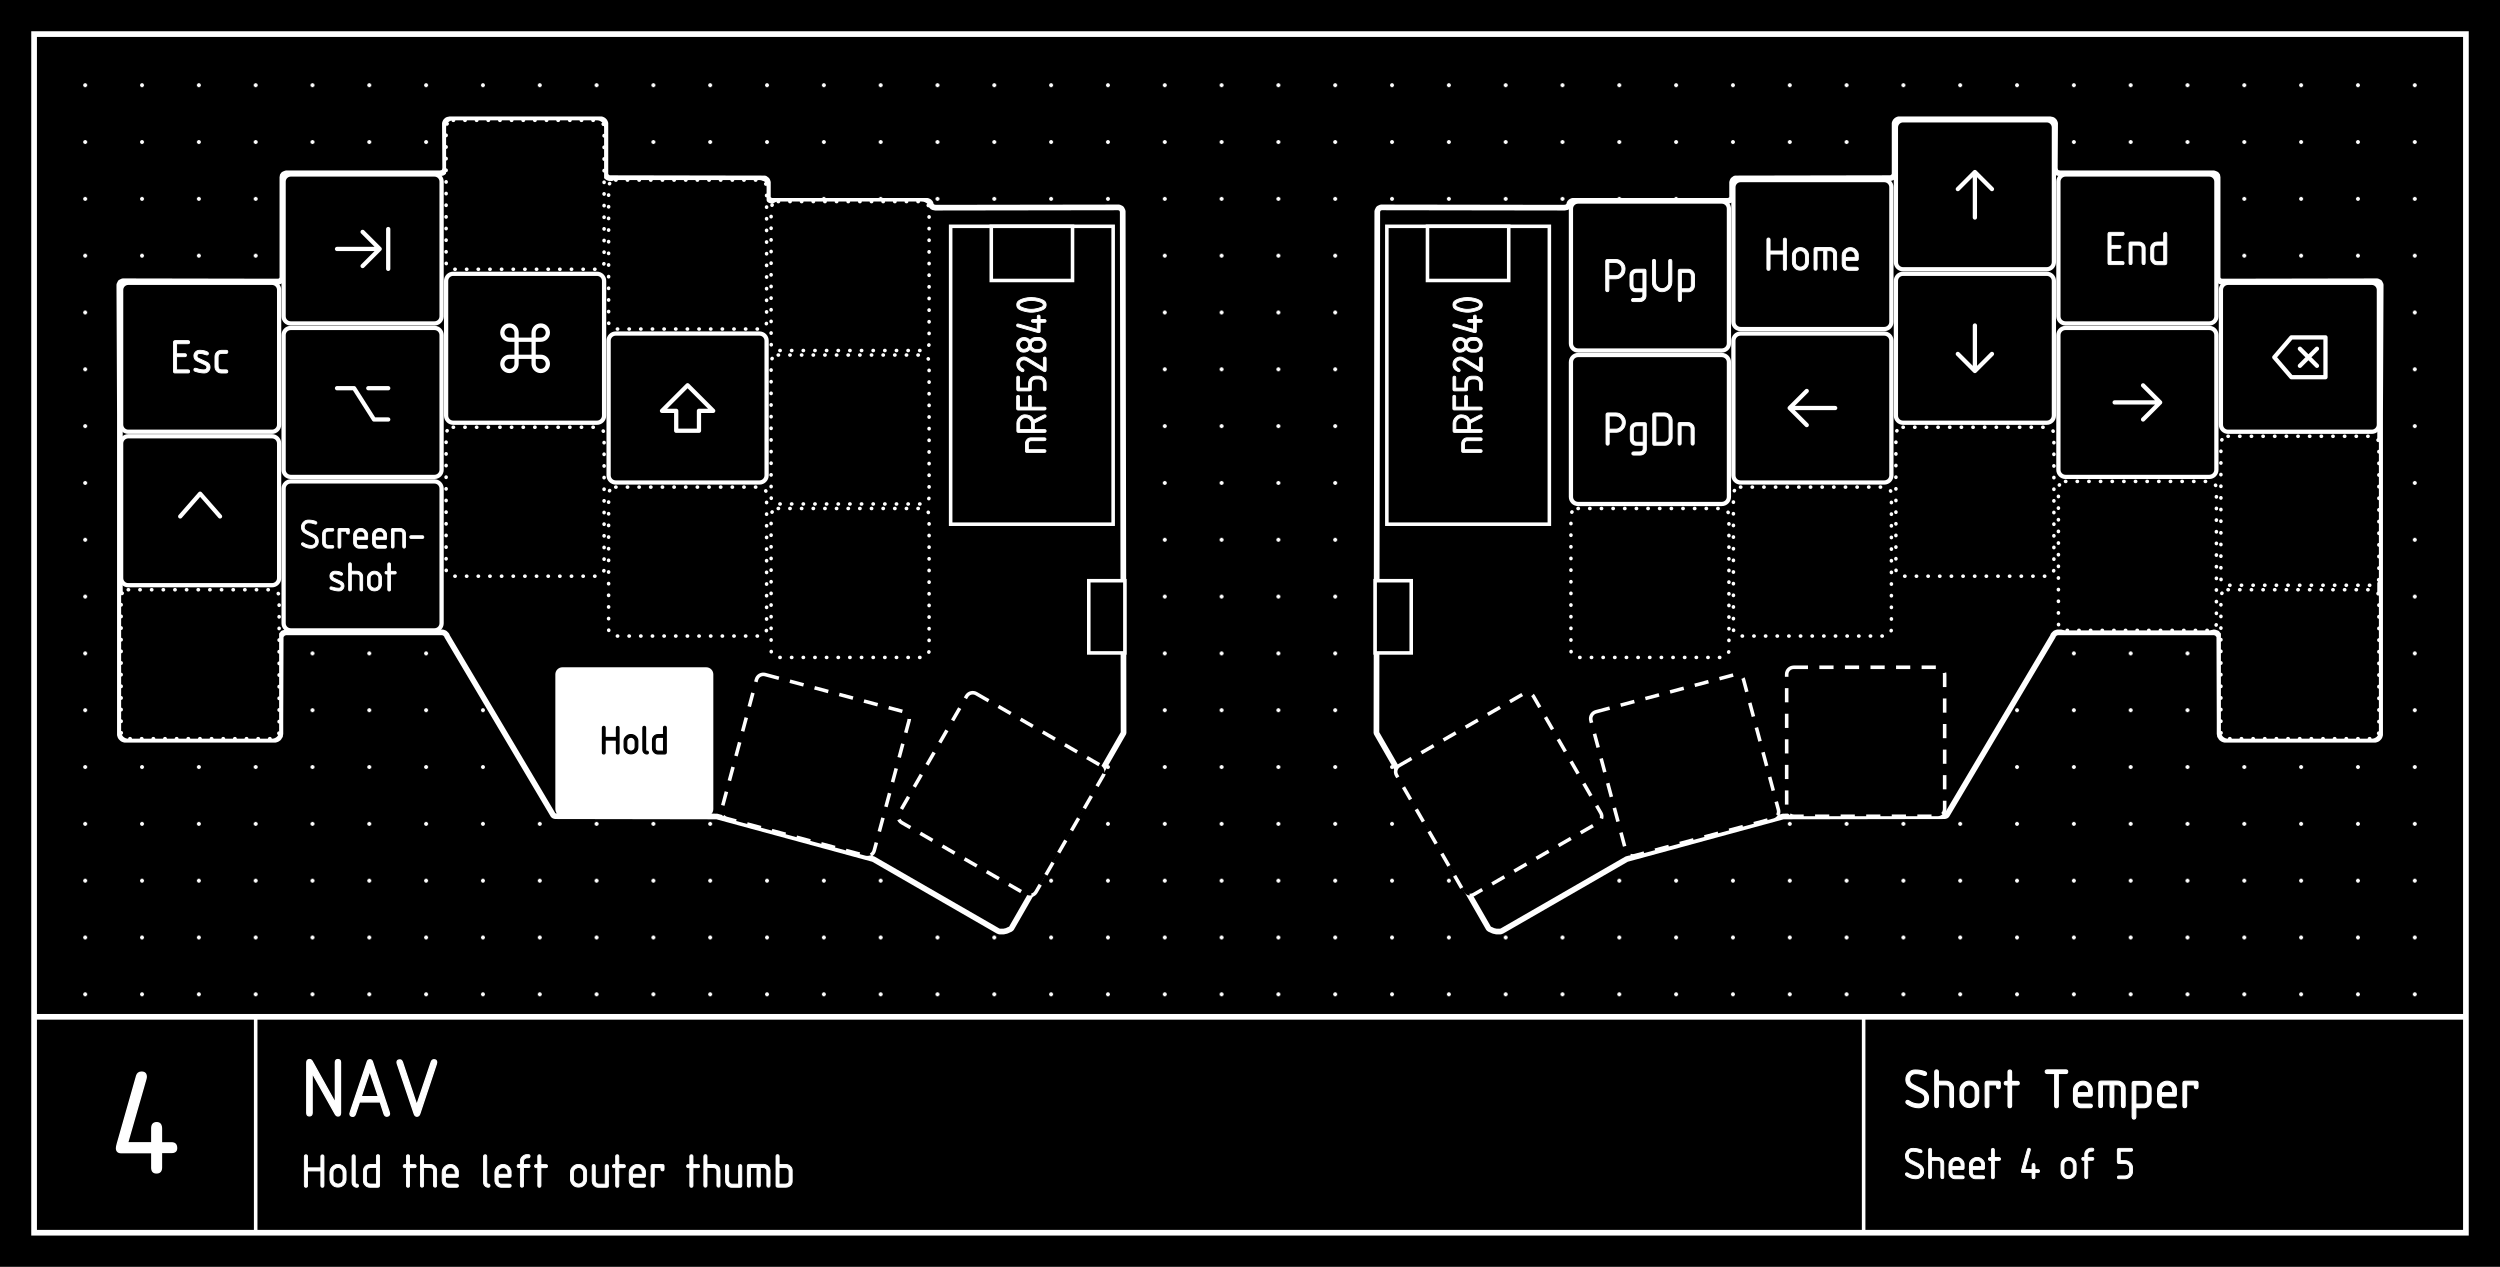
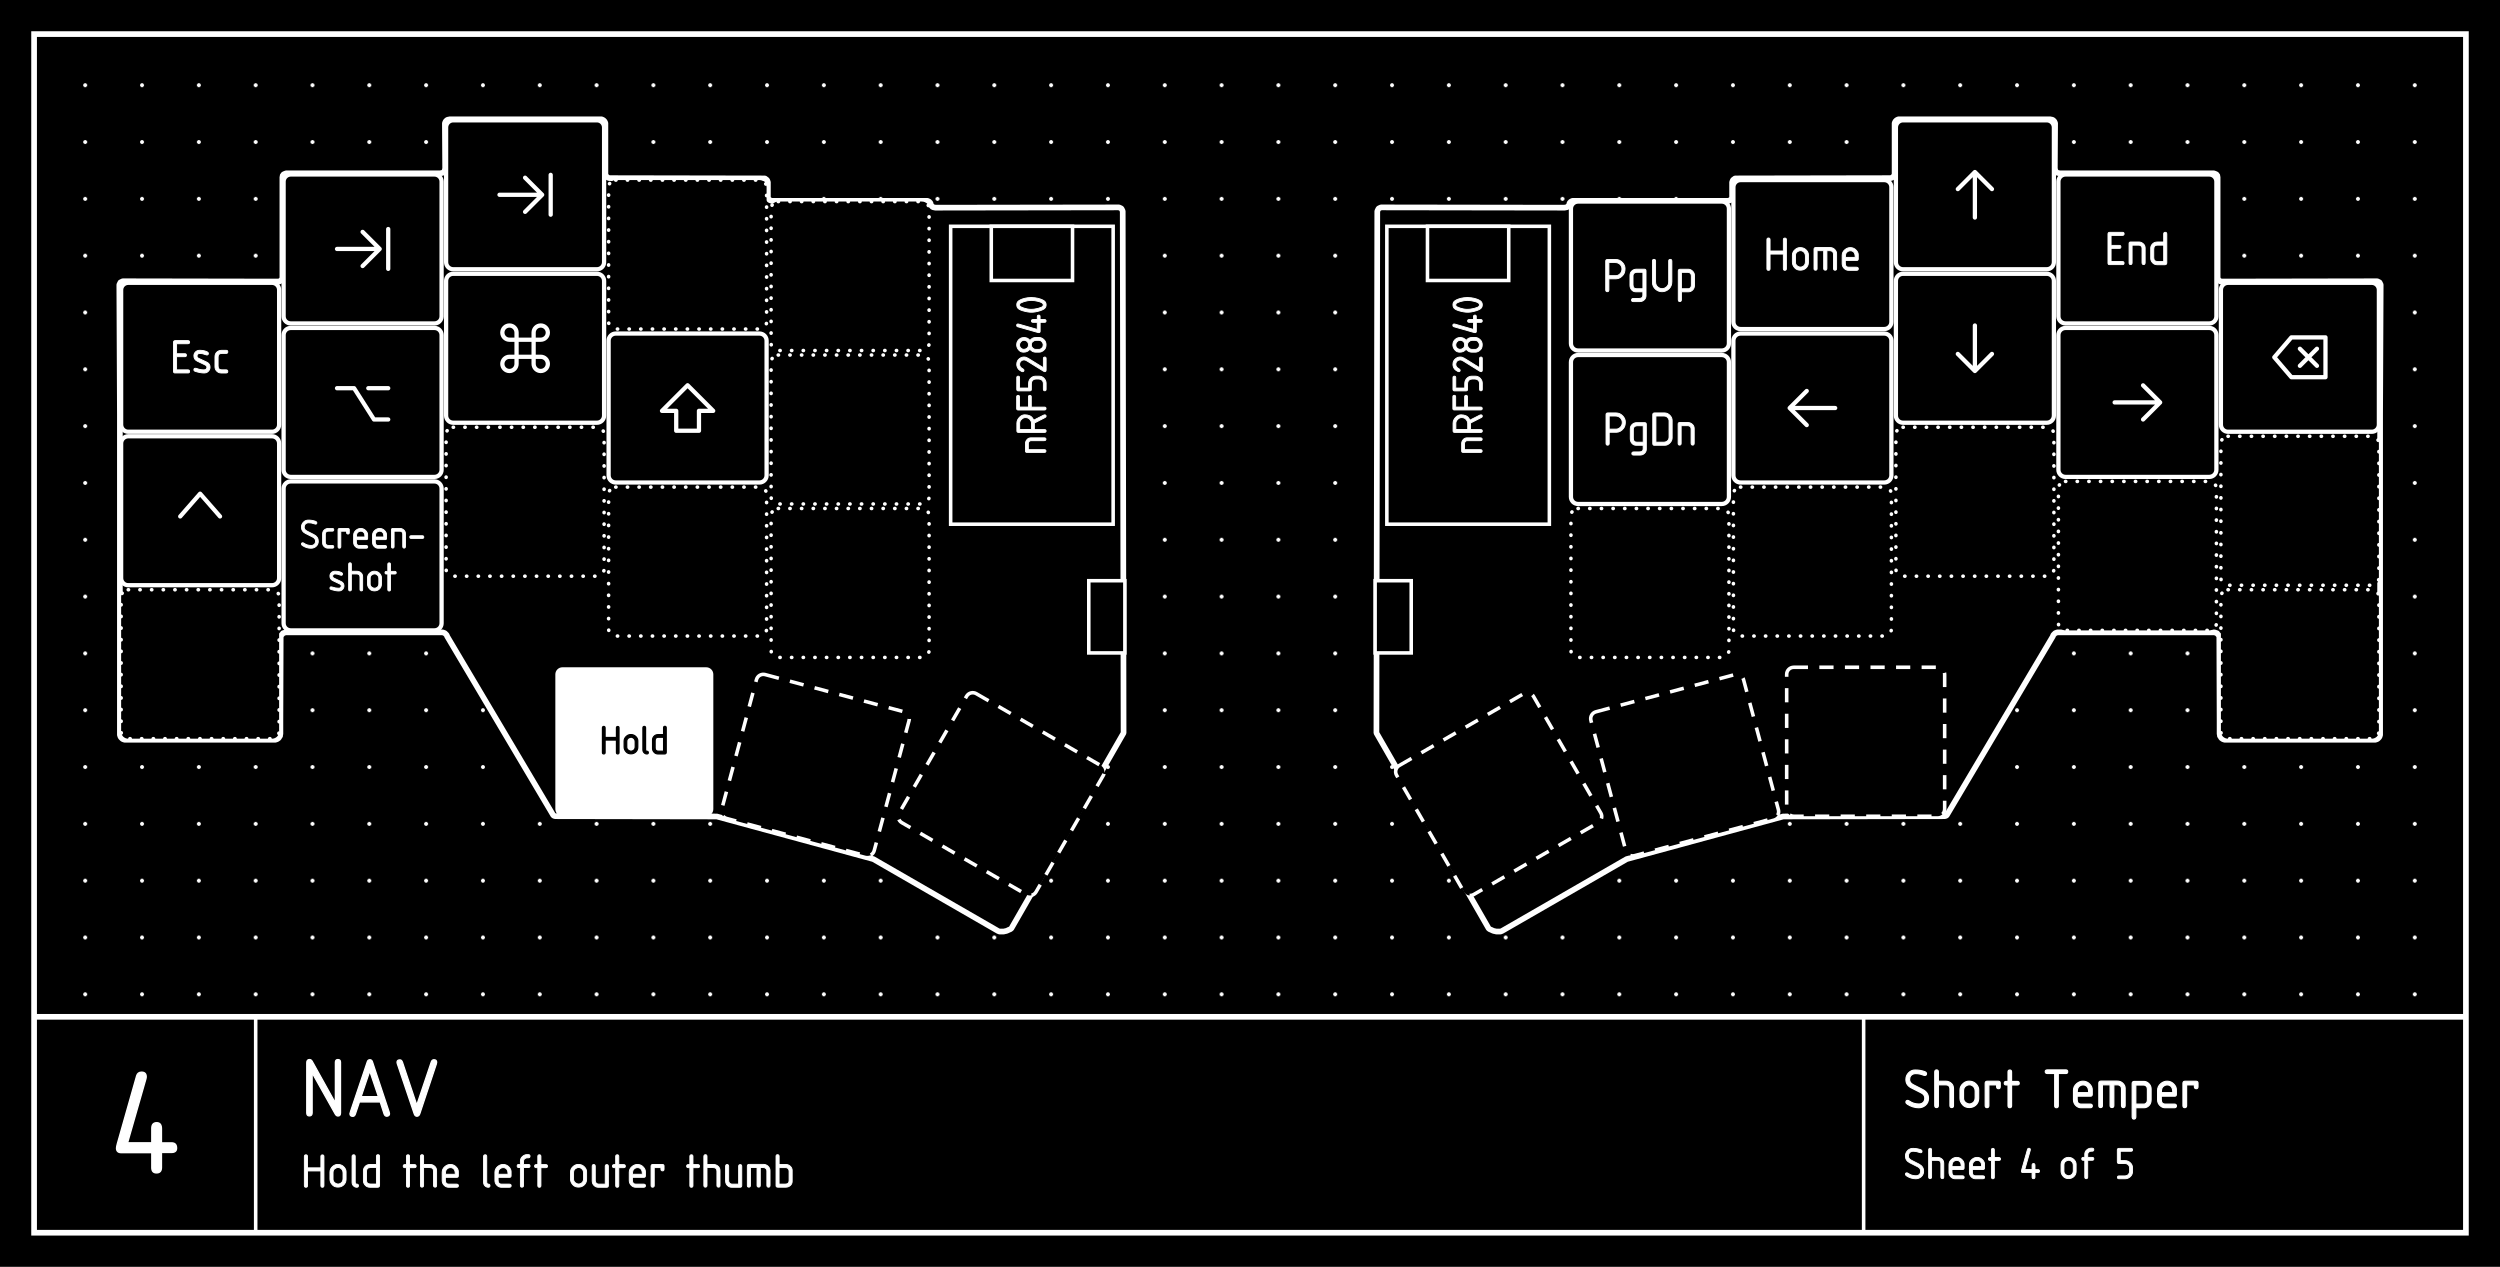
<svg xmlns="http://www.w3.org/2000/svg" viewBox="0 0 880 445.92" width="880" role="img">
  <defs>
    <pattern id="grid" width="20" height="20" patternUnits="userSpaceOnUse">
      <circle cx="10" cy="10" r="0.7" fill="#ffffff" />
    </pattern>
    <pattern id="hatch" width="7" height="7" patternUnits="userSpaceOnUse" patternTransform="rotate(45)">
      <rect width="2" height="7" fill="#ffffff" />
    </pattern>
    <path id="g0" d="M130 988Q130 1063 203 1063Q203 1063 588 1063Q709 1063 807 966Q881 893 881 774Q881 774 881 103Q881 7 811 7Q735 7 735 105Q735 105 735 762Q735 835 696 870Q649 914 593 914Q593 914 271 914V92Q271 8 201 8Q130 8 130 91Q130 91 130 988Z" />
    <path id="g1" d="M297 751Q297 751 624 751Q728 751 832 850Q913 927 913 1067Q913 1173 825 1264Q732 1361 623 1361H297ZM228 1504H623Q806 1504 956 1340Q1055 1232 1055 1093Q1055 959 1005 841Q950 712 778 640L1039 127Q1054 96 1054 76Q1054 0 980 0Q941 0 913 57L633 604H294V79Q294 0 221 0Q150 0 150 80V1427Q150 1504 228 1504Z" />
    <path id="g2" d="M298 763V86Q298 4 223 4Q150 4 150 87Q150 87 150 1445Q150 1515 228 1515Q228 1515 824 1515Q903 1515 903.0 1443.0Q903 1371 825 1371H299V909H825Q903 909 903.0 836.0Q903 763 824 763Z" />
    <path id="g3" d="M130 1434Q130 1510 217 1510Q217 1510 805 1510Q888 1510 888.0 1438.0Q888 1366 809 1366H277V903H499Q692 903 809 759Q887 663 887 529V368Q887 208 778 107Q663 0 524 0H212Q135 0 135 70Q135 141 219 141H497Q623 141 690 227Q740 291 740 378V529Q740 619 681 685Q615 759 479 759H203Q130 759 130 844Z" />
    <path id="g4" d="M178 1139Q100 1139 100 1209Q100 1231 118 1267Q181 1391 263 1444Q365 1510 478 1510Q668 1510 776 1365Q855 1259 855 1137Q855 1030 789 923L304 140H778Q853 140 853 65Q853 0 771 0H190Q101 0 101 64Q101 92 114 113L652 980Q707 1069 707 1137Q707 1223 652 1287Q585 1365 473 1365Q334 1365 248 1201Q215 1139 178 1139Z" />
    <path id="g5" d="M525 760Q436 760 368 696Q294 626 294 536V354Q294 280 381 198Q433 149 526 149Q607 149 687 214Q758 272 758 378V527Q758 612 686 694Q628 760 525 760ZM368 1307Q295 1231 295 1146Q295 1066 346 992Q404 908 523 908Q638 908 700 978Q761 1050 761 1139Q761 1231 682 1303Q612 1366 521 1366Q425 1366 368 1307ZM301 835Q150 952 150 1160Q150 1326 285 1428Q400 1515 530 1515Q638 1515 716 1467Q904 1351 904 1139Q904 941 753 832Q906 710 906 533V362Q906 217 777 96Q679 4 533 4Q367 4 281 89Q150 218 150 356V541Q150 704 301 835Z" />
    <path id="g6" d="M402 1459Q418 1515 476 1515Q545 1515 545 1446Q545 1429 538 1406L265 454H630V672Q630 756 703 756Q774 756 774 666V453Q774 453 928 453Q1001 453 1001 374Q1001 310 925 310H774V84Q774 3 700 3Q630 3 630 81V307H171Q100 307 100 374Q100 396 114 446Q114 446 402 1459Z" />
    <path id="g7" d="M477 1366Q409 1366 379 1306Q301 1152 265 953Q248 860 248 764Q248 694 257 625Q286 399 356 241Q398 146 476 146Q551 146 596 232Q662 359 695 581Q709 676 709.0 765.0Q709 854 695 937Q659 1148 577 1308Q547 1366 477 1366ZM482 1510Q619 1510 691 1404Q802 1241 845 945Q858 856 858 765Q858 669 844 574Q801 280 695 114Q622 0 479 0Q338 0 263 118Q171 262 116 569Q100 658 100 751Q100 848 117 946Q170 1251 255 1387Q331 1510 482 1510Z" />
    <path id="g8" d="M294 149H827Q901 149 901 77Q901 5 830 5H216Q150 5 150 80V1437Q150 1515 239 1515H822Q903 1515 903 1442Q903 1370 822 1370H294V904H680Q753 904 753 832Q753 764 682 764H294Z" />
    <path id="g9" d="M728 986Q776 960 776 921Q776 843 707 843Q689 843 650 858Q498 917 387 917Q246 917 246 794Q246 723 321 688L690 515Q854 440 854 273Q854 140 735 49Q676 4 585 4Q400 4 165 80Q100 101 100 150Q100 224 166 224Q205 224 246 208Q396 150 564 150Q623 150 654 170Q707 204 707 274Q707 342 614 386L260 555Q100 631 100 806Q100 907 171 982Q248 1063 367 1063Q584 1063 728 986Z" />
    <path id="g10" d="M653 1062Q729 1062 729 992Q729 917 653 917Q653 917 454 917Q276 917 276 749Q276 749 276 332Q276 151 444 151H648Q729 151 729 74Q729 4 652 4Q652 4 419 4Q299 4 212 92Q130 175 130 296Q130 296 130 753Q130 890 210 970Q302 1062 440 1062Q440 1062 653 1062Z" />
    <path id="g11" d="M298 1366Q298 1366 298 755H630Q731 755 820 844Q908 932 908.0 1062.0Q908 1192 819.5 1279.0Q731 1366 588 1366ZM298 88Q298 5 224.0 5.0Q150 5 150 90V1431Q150 1510 232 1510H619Q806 1510 940 1360Q1052 1235 1052 1086Q1052 904 974 800Q829 607 630 607H298Z" />
    <path id="g12" d="M445 911Q375 911 324 867Q272 822 272 743V326Q272 236 316 189Q357 145 438 145H734V911ZM433 1057Q433 1057 804 1057Q879 1057 879 975Q879 975 879 -181Q879 -295 794 -376Q710 -456 594 -456Q594 -456 281 -456Q203 -456 203 -385Q203 -311 285 -311Q285 -311 537 -311Q731 -311 731 -169V0Q731 0 407 0Q285 0 207 91Q130 181 130 306Q130 306 130 764Q130 887 214 969Q304 1057 433 1057Z" />
    <path id="g13" d="M150 1437Q150 1515 220 1515Q296 1515 296 1437V468Q296 307 404 222Q499 148 600 148Q725 148 826 248Q908 329 908 473V1437Q908 1515 983 1515Q1056 1515 1056 1427V479Q1056 266 925 141Q783 5 598 5Q433 5 304 113Q150 242 150 445Z" />
    <path id="g14" d="M618 144Q684 144 730 205Q760 245 760 306V744Q760 816 718 861Q674 908 607 908H297V144ZM150 969Q150 1054 235 1054Q235 1054 622 1054Q737 1054 829 955Q909 869 909 749Q909 749 909 327Q909 185 838 103Q749 0 625 0H297V-365Q297 -456 219 -456Q150 -456 150 -361Q150 -361 150 969Z" />
    <path id="g15" d="M918 760H297V77Q297 0 223.5 0.0Q150 0 150 76V1425Q150 1510 223.5 1510.0Q297 1510 297 1425V904H918V1431Q918 1506 989.0 1506.0Q1060 1506 1060 1432V80Q1060 0 989.0 0.0Q918 0 918 78Z" />
    <path id="g16" d="M353 862Q273 803 273 679V372Q273 259 383 190Q447 150 511.0 150.0Q575 150 640 194Q738 260 738 403V658Q738 785 663 853Q591 919 511.0 919.0Q431 919 353 862ZM493 1063Q661 1063 767 958Q879 847 879 722V374Q879 206 758 100Q653 8 504 8Q345 8 251 104Q130 227 130 379V706Q130 867 269 980Q371 1063 493 1063Z" />
    <path id="g17" d="M130 991Q130 1026 156 1050Q172 1065 213 1065Q213 1065 869 1065Q999 1065 1084 987Q1185 895 1185 776Q1185 776 1185 92Q1185 4 1115 4Q1038 4 1038 95Q1038 95 1038 761Q1038 830 996 870Q947 917 874 917H732V94Q732 7 661 7Q581 7 581 87V917H274V82Q274 6 202.0 6.0Q130 6 130 77Z" />
    <path id="g18" d="M280 604H739Q739 760 689 828Q626 914 515 914Q409 914 330 826Q280 770 280 604ZM130 698Q130 856 261 966Q375 1062 512 1062Q675 1062 789 937Q882 835 882 724V534Q882 462 815 462H278V330Q278 146 434 146H797Q885 146 885 72Q885 0 798 0H430Q309 0 217 97Q130 189 130 316Q130 316 130 698Z" />
    <path id="g19" d="M445 916Q272 916 272 724Q272 724 272 330Q272 151 456 151Q456 151 735 151Q735 151 735 916Q735 916 445 916ZM735 1438Q735 1515 808.0 1515.0Q881 1515 881 1433V94Q881 0 786 0H439Q309 0 228 81Q130 179 130 297V774Q130 871 199 955Q286 1061 444 1061H735Z" />
    <path id="g20" d="M297 144Q297 144 644 144Q778 144 844.5 213.5Q911 283 911 384V1135Q911 1224 846.0 1295.0Q781 1366 674 1366H297Q297 1366 297 144ZM150 1428Q150 1510 233 1510H702Q840 1510 947.5 1402.0Q1055 1294 1055 1157V350Q1055 213 947.0 106.5Q839 0 716 0H217Q150 0 150 89Z" />
    <path id="g21" d="M100 1131Q100 1287 208.0 1398.5Q316 1510 469 1510Q681 1510 854 1445Q926 1418 926 1362Q926 1293 857 1293Q828 1293 766 1317Q637 1367 491 1367Q359 1367 290 1273Q248 1216 248 1123Q248 996 403 917L768 732Q1005 610 1005 378Q1005 204 881 97Q769 0 612 0Q374 0 156 143Q100 180 100 225Q100 294 174 294Q201 294 246 262Q404 149 625 149Q690 149 742 176Q857 236 857 383Q857 522 706 598L313 797Q100 905 100 1131Z" />
    <path id="g22" d="M130 979Q130 1061 215 1061Q215 1061 650 1061Q734 1061 734 992Q734 992 734 845Q734 762 668 762Q588 762 588 840Q588 840 588 914H278V82Q278 3 201 3Q130 3 130 85Q130 85 130 979Z" />
    <path id="g23" d="M177 671Q177 671 780 671Q852 671 852 594Q852 527 775 527H174Q100 527 100 602Q100 671 177 671Z" />
    <path id="g24" d="M150 1426Q150 1515 225 1515Q296 1515 296 1430V1060H606Q725 1060 823 967Q901 893 901 761V84Q901 6 835 6Q758 6 758 86V744Q758 916 582 916H296V87Q296 6 220 6Q150 6 150 92Z" />
    <path id="g25" d="M210 1435Q210 1511 285 1511Q354 1511 354 1431Q354 1431 354 1054Q354 1054 583 1054Q661 1054 661 976Q661 912 581 912H354V77Q354 0 282.0 0.0Q210 0 210 84V912H134Q60 912 60 982Q60 1054 133 1054H210Z" />
    <path id="g26" d="M150 1432Q150 1511 230 1511Q297 1511 297 1429Q297 1429 297 259Q297 148 365 148Q448 148 448 73Q448 0 370 0Q279 0 211 71Q150 135 150 235Q150 235 150 1432Z" />
    <path id="g27" d="M914 357V1439Q914 1515 983.0 1515.0Q1052 1515 1052 1442V89Q1052 6 986 6Q940 6 910 60L294 1159V89Q294 9 218 9Q150 9 150 91V1426Q150 1515 222 1515Q269 1515 295 1469Z" />
    <path id="g28" d="M564 1455Q582 1510 634 1510Q684 1510 702 1455L1149 111Q1158 84 1158 67Q1158 8 1086 0Q1033 0 1011 66Q1011 66 909 382H355L246 58Q225 -3 178 -3Q100 -3 100 70Q100 80 122 145ZM630 1206 400 523H861Z" />
    <path id="g29" d="M628 300 1013 1444Q1035 1510 1085 1510Q1159 1510 1159 1440Q1159 1421 1150 1394L709 68Q687 0 630 0Q582 0 559 66L106 1408Q100 1426 100 1441Q100 1506 179 1506Q225 1506 248 1436Z" />
    <path id="g30" d="M672 1518Q748 1518 748 1445Q748 1370 666 1370H622Q554 1370 503 1329Q446 1283 446 1207V1062H665Q749 1062 749 988Q749 918 664 918H445V80Q445 4 368 4Q300 4 300 87V918H219Q150 918 150 991Q150 1062 223 1062H300V1214Q300 1339 383 1419Q486 1518 599 1518Z" />
    <path id="g31" d="M130 971Q130 1058 202 1058Q273 1058 273 969Q273 969 273 305Q273 236 317 193Q364 147 424 147H737V975Q737 1054 812 1054Q882 1054 882 973V82Q882 0 807 0H414Q294 0 206 94Q130 175 130 302Q130 302 130 971Z" />
    <path id="g32" d="M585 148Q757 148 757 318Q757 318 757 747Q757 824 711.5 869.5Q666 915 593 915H291V148ZM240 4Q150 4 150 72V1441Q150 1515 219 1515Q293 1515 293 1441V1058H623Q750 1058 843 944Q900 874 900 780V278Q900 161 813.5 82.5Q727 4 599 4Z" />
    <path id="g33" d="M100 1446Q100 1515 188 1515H929Q1001 1515 1001 1443Q1001 1370 931 1370H624V79Q624 0 551 0Q478 0 478 77V1370H186Q100 1370 100 1446Z" />
  </defs>
  <rect width="880" height="445.92" fill="#000000" />
  <rect x="12" y="12" width="856" height="345.92" fill="url(#grid)" />
  <path d="M393.6 73.0L329.2 73.1L328.9 73.0L328.8 73.0L328.6 73.0L328.4 72.9L328.2 72.8L328.1 72.6L327.9 72.5L327.8 72.3L327.7 72.1L327.6 71.9L327.6 71.7L327.5 71.5L327.4 71.3L327.2 71.2L327.1 71.0L326.9 70.9L326.7 70.8L326.5 70.7L326.3 70.7L326.1 70.7L271.8 70.7L271.6 70.7L271.4 70.6L271.1 70.5L270.9 70.4L270.7 70.2L270.6 70.1L270.4 69.8L270.3 69.6L270.3 69.4L270.3 69.1L270.3 64.3L270.3 64.1L270.2 63.9L270.1 63.6L270.0 63.4L269.8 63.2L269.6 63.1L269.4 62.9L269.2 62.8L268.9 62.8L268.7 62.8L214.7 62.7L214.5 62.7L214.2 62.6L214.0 62.5L213.8 62.4L213.6 62.2L213.4 62.1L213.3 61.8L213.2 61.6L213.1 61.4L213.1 61.1L213.1 43.6L213.1 43.3L213.0 43.1L212.9 42.9L212.8 42.7L212.6 42.5L212.4 42.3L212.2 42.2L212.0 42.1L211.8 42.0L211.5 42.0L158.2 42.0L158.0 42.1L157.7 42.1L157.5 42.2L157.3 42.3L157.1 42.5L156.9 42.7L156.8 42.9L156.7 43.1L156.6 43.4L156.6 43.6L156.7 59.4L156.6 59.6L156.6 59.9L156.5 60.1L156.4 60.3L156.2 60.5L156.0 60.7L155.8 60.8L155.6 60.9L155.3 60.9L155.1 61.0L101.0 61.0L100.7 61.0L100.5 61.1L100.2 61.2L100.0 61.3L99.8 61.4L99.7 61.6L99.5 61.8L99.5 62.1L99.4 62.3L99.4 62.6L99.4 97.5L99.4 97.8L99.3 98.1L99.2 98.3L99.1 98.5L98.9 98.7L98.7 98.8L98.5 99.0L98.3 99.1L98.0 99.1L97.8 99.1L43.5 99.0L43.2 99.0L43.0 99.1L42.8 99.2L42.6 99.3L42.4 99.4L42.3 99.6L42.2 99.8L42.1 100.0L42.0 100.2L42.0 100.5L42.2 145.8L42.2 200.1L42.2 254.0L42.2 258.3L42.2 258.7L42.3 259.0L42.4 259.3L42.6 259.6L42.8 259.8L43.0 260.0L43.3 260.2L43.6 260.3L43.9 260.4L44.3 260.4L96.6 260.4L96.9 260.4L97.2 260.3L97.5 260.2L97.8 260.0L98.1 259.8L98.2 259.6L98.4 259.3L98.6 259.0L98.6 258.7L98.7 258.3L98.7 254.0L98.8 224.5L98.8 224.2L98.9 223.9L99.0 223.6L99.2 223.4L99.4 223.2L99.6 222.9L99.9 222.8L100.2 222.7L100.5 222.6L100.8 222.6L155.3 222.6L155.6 222.6L155.9 222.6L156.1 222.7L156.4 222.8L156.6 222.9L156.8 223.1L157.0 223.3L157.2 223.5L157.3 223.7L157.4 224.0L194.7 286.9L194.8 287.0L194.9 287.1L195.0 287.1L195.1 287.2L195.2 287.2L195.4 287.3L195.5 287.3L195.6 287.3L195.7 287.3L195.8 287.3L252.3 287.4L307.4 302.4L351.3 327.7L351.8 327.9L352.3 327.9L352.7 327.9L353.3 327.9L353.7 327.8L354.2 327.7L354.7 327.5L355.1 327.3L355.6 327.1L356.0 326.8L395.5 258.0L395.2 74.6L395.2 74.4L395.1 74.1L395.0 73.9L394.9 73.7L394.8 73.5L394.6 73.3L394.3 73.2L394.1 73.1L393.9 73.0L393.6 73.0ZM486.4 73.0L550.8 73.1L551.1 73.0L551.2 73.0L551.4 73.0L551.6 72.9L551.8 72.8L551.9 72.6L552.1 72.5L552.2 72.3L552.3 72.1L552.4 71.9L552.4 71.7L552.5 71.5L552.6 71.3L552.8 71.2L552.9 71.0L553.1 70.9L553.3 70.8L553.5 70.7L553.7 70.7L553.9 70.7L608.2 70.7L608.4 70.7L608.6 70.6L608.9 70.5L609.1 70.4L609.3 70.2L609.4 70.1L609.6 69.8L609.7 69.6L609.7 69.4L609.7 69.1L609.7 64.3L609.7 64.1L609.8 63.9L609.9 63.6L610.0 63.4L610.2 63.2L610.4 63.1L610.6 62.9L610.8 62.8L611.1 62.8L611.3 62.8L665.3 62.7L665.5 62.7L665.8 62.6L666.0 62.5L666.2 62.4L666.4 62.2L666.6 62.1L666.7 61.8L666.8 61.6L666.9 61.4L666.9 61.1L666.9 43.6L666.9 43.3L667.0 43.1L667.1 42.9L667.2 42.7L667.4 42.5L667.6 42.3L667.8 42.2L668.0 42.1L668.2 42.0L668.5 42.0L721.8 42.0L722.0 42.1L722.3 42.1L722.5 42.2L722.7 42.3L722.9 42.5L723.1 42.7L723.2 42.9L723.3 43.1L723.4 43.4L723.4 43.6L723.3 59.4L723.4 59.6L723.4 59.9L723.5 60.1L723.6 60.3L723.8 60.5L724.0 60.7L724.2 60.8L724.4 60.9L724.7 60.9L724.9 61.0L779.0 61.0L779.3 61.0L779.5 61.1L779.8 61.2L780.0 61.3L780.2 61.4L780.3 61.6L780.5 61.8L780.5 62.1L780.6 62.3L780.6 62.6L780.6 97.5L780.6 97.8L780.7 98.1L780.8 98.3L780.9 98.5L781.1 98.7L781.3 98.8L781.5 99.0L781.7 99.1L782.0 99.1L782.2 99.1L836.5 99.0L836.8 99.0L837.0 99.1L837.2 99.2L837.4 99.3L837.6 99.4L837.7 99.6L837.8 99.8L837.9 100.0L838.0 100.2L838.0 100.5L837.8 145.8L837.8 200.1L837.8 254.0L837.8 258.3L837.8 258.7L837.7 259.0L837.6 259.3L837.4 259.6L837.2 259.8L837.0 260.0L836.7 260.2L836.4 260.3L836.1 260.4L835.7 260.4L783.4 260.4L783.1 260.4L782.8 260.3L782.5 260.2L782.2 260.0L781.9 259.8L781.8 259.6L781.6 259.3L781.4 259.0L781.4 258.7L781.3 258.3L781.3 254.0L781.2 224.5L781.2 224.2L781.1 223.9L781.0 223.6L780.8 223.4L780.6 223.2L780.4 222.9L780.1 222.8L779.8 222.7L779.5 222.6L779.2 222.6L724.7 222.6L724.4 222.6L724.1 222.6L723.9 222.7L723.6 222.8L723.4 222.9L723.2 223.1L723.0 223.3L722.8 223.5L722.7 223.7L722.6 224.0L685.3 286.9L685.2 287.0L685.1 287.1L685.0 287.1L684.9 287.2L684.8 287.2L684.6 287.3L684.5 287.3L684.4 287.3L684.3 287.3L684.2 287.3L627.7 287.4L572.6 302.4L528.7 327.7L528.2 327.9L527.7 327.9L527.3 327.9L526.7 327.9L526.3 327.8L525.8 327.7L525.3 327.5L524.9 327.3L524.4 327.1L524.0 326.8L484.5 258.0L484.8 74.6L484.8 74.4L484.9 74.1L485.0 73.9L485.1 73.7L485.2 73.5L485.4 73.3L485.7 73.2L485.9 73.1L486.1 73.0L486.4 73.0Z" fill="#000000" stroke="#ffffff" stroke-width="2" stroke-linejoin="round" />
  <rect x="383.25" y="204.41" width="12.71" height="25.42" fill="#000000" stroke="#ffffff" stroke-width="1.25" />
  <rect x="484.04" y="204.41" width="12.71" height="25.42" fill="#000000" stroke="#ffffff" stroke-width="1.25" />
  <rect x="334.63" y="79.66" width="57.20" height="104.86" fill="#000000" stroke="#ffffff" stroke-width="1.25" />
  <g transform="rotate(-90 363.23 132.09)">
    <g fill="#ffffff" stroke="#ffffff" stroke-width="46.8" stroke-linejoin="round">
      <use href="#g0" transform="translate(335.18 137.09) scale(0.00684 -0.00684)" />
      <use href="#g1" transform="translate(342.09 137.09) scale(0.00684 -0.00684)" />
      <use href="#g2" transform="translate(349.98 137.09) scale(0.00684 -0.00684)" />
      <use href="#g3" transform="translate(356.84 137.09) scale(0.00684 -0.00684)" />
      <use href="#g4" transform="translate(363.80 137.09) scale(0.00684 -0.00684)" />
      <use href="#g5" transform="translate(370.33 137.09) scale(0.00684 -0.00684)" />
      <use href="#g6" transform="translate(377.55 137.09) scale(0.00684 -0.00684)" />
      <use href="#g7" transform="translate(384.73 137.09) scale(0.00684 -0.00684)" />
    </g>
  </g>
  <rect x="348.93" y="79.66" width="28.60" height="19.07" fill="#000000" stroke="#ffffff" stroke-width="1.25" />
  <rect x="488.17" y="79.66" width="57.20" height="104.86" fill="#000000" stroke="#ffffff" stroke-width="1.25" />
  <g transform="rotate(-90 516.77 132.09)">
    <g fill="#ffffff" stroke="#ffffff" stroke-width="46.8" stroke-linejoin="round">
      <use href="#g0" transform="translate(488.72 137.09) scale(0.00684 -0.00684)" />
      <use href="#g1" transform="translate(495.63 137.09) scale(0.00684 -0.00684)" />
      <use href="#g2" transform="translate(503.53 137.09) scale(0.00684 -0.00684)" />
      <use href="#g3" transform="translate(510.38 137.09) scale(0.00684 -0.00684)" />
      <use href="#g4" transform="translate(517.34 137.09) scale(0.00684 -0.00684)" />
      <use href="#g5" transform="translate(523.87 137.09) scale(0.00684 -0.00684)" />
      <use href="#g6" transform="translate(531.09 137.09) scale(0.00684 -0.00684)" />
      <use href="#g7" transform="translate(538.27 137.09) scale(0.00684 -0.00684)" />
    </g>
  </g>
  <rect x="502.47" y="79.66" width="28.60" height="19.07" fill="#000000" stroke="#ffffff" stroke-width="1.25" />
  <rect x="42.64" y="99.55" width="55.61" height="52.43" rx="2.5" fill="#000000" stroke="#ffffff" stroke-width="1.5" />
  <g fill="#ffffff" stroke="#ffffff" stroke-width="42.4" stroke-linejoin="round">
    <use href="#g8" transform="translate(59.94 131.32) scale(0.00754 -0.00754)" />
    <use href="#g9" transform="translate(67.50 131.32) scale(0.00754 -0.00754)" />
    <use href="#g10" transform="translate(74.69 131.32) scale(0.00754 -0.00754)" />
  </g>
  <rect x="99.83" y="61.42" width="55.61" height="52.43" rx="2.5" fill="#000000" stroke="#ffffff" stroke-width="1.5" />
  <path d="M3 12h15M12 6l6 6-6 6M21 5v14" transform="translate(115.63 75.62) scale(1.001)" fill="none" stroke="#ffffff" stroke-width="1.50" stroke-linecap="round" stroke-linejoin="round" />
-   <rect x="157.03" y="42.35" width="55.61" height="52.43" rx="2.5" fill="#000000" stroke="#ffffff" stroke-width="1.25" stroke-dasharray="0.1 4" stroke-linecap="round" />
+   <rect x="157.03" y="42.35" width="55.61" height="52.43" rx="2.5" fill="#000000" stroke="#ffffff" stroke-width="1.5" />
+   <path d="M3 12h15M12 6l6 6-6 6M21 5v14" transform="translate(172.82 56.55) scale(1.001)" fill="none" stroke="#ffffff" stroke-width="1.50" stroke-linecap="round" stroke-linejoin="round" />
  <rect x="214.23" y="63.39" width="55.61" height="52.43" rx="2.5" fill="#000000" stroke="#ffffff" stroke-width="1.25" stroke-dasharray="0.1 4" stroke-linecap="round" />
  <rect x="271.43" y="70.95" width="55.61" height="52.43" rx="2.5" fill="#000000" stroke="#ffffff" stroke-width="1.25" stroke-dasharray="0.1 4" stroke-linecap="round" />
  <rect x="552.97" y="70.95" width="55.61" height="52.43" rx="2.5" fill="#000000" stroke="#ffffff" stroke-width="1.5" />
  <g fill="#ffffff" stroke="#ffffff" stroke-width="42.4" stroke-linejoin="round">
    <use href="#g11" transform="translate(564.08 102.72) scale(0.00754 -0.00754)" />
    <use href="#g12" transform="translate(572.77 102.72) scale(0.00754 -0.00754)" />
    <use href="#g13" transform="translate(580.53 102.72) scale(0.00754 -0.00754)" />
    <use href="#g14" transform="translate(589.62 102.72) scale(0.00754 -0.00754)" />
  </g>
  <rect x="610.16" y="63.39" width="55.61" height="52.43" rx="2.5" fill="#000000" stroke="#ffffff" stroke-width="1.5" />
  <g fill="#ffffff" stroke="#ffffff" stroke-width="42.4" stroke-linejoin="round">
    <use href="#g15" transform="translate(620.82 95.16) scale(0.00754 -0.00754)" />
    <use href="#g16" transform="translate(629.94 95.16) scale(0.00754 -0.00754)" />
    <use href="#g17" transform="translate(637.55 95.16) scale(0.00754 -0.00754)" />
    <use href="#g18" transform="translate(647.46 95.16) scale(0.00754 -0.00754)" />
  </g>
  <rect x="667.36" y="42.35" width="55.61" height="52.43" rx="2.5" fill="#000000" stroke="#ffffff" stroke-width="1.5" />
  <path d="M12 20V4M6 10l6-6 6 6" transform="translate(683.15 56.55) scale(1.001)" fill="none" stroke="#ffffff" stroke-width="1.50" stroke-linecap="round" stroke-linejoin="round" />
  <rect x="724.56" y="61.42" width="55.61" height="52.43" rx="2.5" fill="#000000" stroke="#ffffff" stroke-width="1.5" />
  <g fill="#ffffff" stroke="#ffffff" stroke-width="42.4" stroke-linejoin="round">
    <use href="#g8" transform="translate(740.88 93.19) scale(0.00754 -0.00754)" />
    <use href="#g0" transform="translate(748.45 93.19) scale(0.00754 -0.00754)" />
    <use href="#g19" transform="translate(756.07 93.19) scale(0.00754 -0.00754)" />
  </g>
  <rect x="781.76" y="99.55" width="55.61" height="52.43" rx="2.5" fill="#000000" stroke="#ffffff" stroke-width="1.5" />
  <path d="M9 5h12v14H9l-6-7zM12 9l6 6M18 9l-6 6" transform="translate(797.55 113.75) scale(1.001)" fill="none" stroke="#ffffff" stroke-width="1.50" stroke-linecap="round" stroke-linejoin="round" />
  <rect x="42.64" y="153.57" width="55.61" height="52.43" rx="2.5" fill="#000000" stroke="#ffffff" stroke-width="1.5" />
  <path d="M5 14l7-8 7 8" transform="translate(58.43 167.77) scale(1.001)" fill="none" stroke="#ffffff" stroke-width="1.50" stroke-linecap="round" stroke-linejoin="round" />
  <rect x="99.83" y="115.44" width="55.61" height="52.43" rx="2.5" fill="#000000" stroke="#ffffff" stroke-width="1.5" />
  <path d="M3 7h6l7 11h5M14 7h7" transform="translate(115.63 129.64) scale(1.001)" fill="none" stroke="#ffffff" stroke-width="1.50" stroke-linecap="round" stroke-linejoin="round" />
  <rect x="157.03" y="96.37" width="55.61" height="52.43" rx="2.5" fill="#000000" stroke="#ffffff" stroke-width="1.5" />
  <path d="M9 9h6v6H9zM9 9V6.5A2.5 2.5 0 1 0 6.5 9H9M15 9h2.5A2.5 2.5 0 1 0 15 6.5V9M15 15v2.5a2.5 2.5 0 1 0 2.5-2.5H15M9 15H6.5A2.5 2.5 0 1 0 9 17.5V15" transform="translate(172.82 110.57) scale(1.001)" fill="none" stroke="#ffffff" stroke-width="1.50" stroke-linecap="round" stroke-linejoin="round" />
  <rect x="214.23" y="117.41" width="55.61" height="52.43" rx="2.5" fill="#000000" stroke="#ffffff" stroke-width="1.5" />
  <path d="M12 4l9 9h-5v7H8v-7H3z" transform="translate(230.02 131.61) scale(1.001)" fill="none" stroke="#ffffff" stroke-width="1.50" stroke-linecap="round" stroke-linejoin="round" />
  <rect x="271.43" y="124.97" width="55.61" height="52.43" rx="2.5" fill="#000000" stroke="#ffffff" stroke-width="1.25" stroke-dasharray="0.1 4" stroke-linecap="round" />
  <rect x="552.97" y="124.97" width="55.61" height="52.43" rx="2.5" fill="#000000" stroke="#ffffff" stroke-width="1.5" />
  <g fill="#ffffff" stroke="#ffffff" stroke-width="42.4" stroke-linejoin="round">
    <use href="#g11" transform="translate(564.19 156.74) scale(0.00754 -0.00754)" />
    <use href="#g12" transform="translate(572.88 156.74) scale(0.00754 -0.00754)" />
    <use href="#g20" transform="translate(580.64 156.74) scale(0.00754 -0.00754)" />
    <use href="#g0" transform="translate(589.72 156.74) scale(0.00754 -0.00754)" />
  </g>
  <rect x="610.16" y="117.41" width="55.61" height="52.43" rx="2.5" fill="#000000" stroke="#ffffff" stroke-width="1.5" />
  <path d="M20 12H4M10 6l-6 6 6 6" transform="translate(625.96 131.61) scale(1.001)" fill="none" stroke="#ffffff" stroke-width="1.50" stroke-linecap="round" stroke-linejoin="round" />
  <rect x="667.36" y="96.37" width="55.61" height="52.43" rx="2.5" fill="#000000" stroke="#ffffff" stroke-width="1.5" />
  <path d="M12 4v16M6 14l6 6 6-6" transform="translate(683.15 110.57) scale(1.001)" fill="none" stroke="#ffffff" stroke-width="1.50" stroke-linecap="round" stroke-linejoin="round" />
  <rect x="724.56" y="115.44" width="55.61" height="52.43" rx="2.5" fill="#000000" stroke="#ffffff" stroke-width="1.5" />
  <path d="M4 12h16M14 6l6 6-6 6" transform="translate(740.35 129.64) scale(1.001)" fill="none" stroke="#ffffff" stroke-width="1.50" stroke-linecap="round" stroke-linejoin="round" />
  <rect x="781.76" y="153.57" width="55.61" height="52.43" rx="2.5" fill="#000000" stroke="#ffffff" stroke-width="1.25" stroke-dasharray="0.1 4" stroke-linecap="round" />
  <rect x="42.64" y="207.59" width="55.61" height="52.43" rx="2.5" fill="#000000" stroke="#ffffff" stroke-width="1.25" stroke-dasharray="0.1 4" stroke-linecap="round" />
  <rect x="99.83" y="169.46" width="55.61" height="52.43" rx="2.5" fill="#000000" stroke="#ffffff" stroke-width="1.5" />
  <g fill="#ffffff" stroke="#ffffff" stroke-width="48.7" stroke-linejoin="round">
    <use href="#g21" transform="translate(105.45 192.98) scale(0.00656 -0.00656)" />
    <use href="#g10" transform="translate(112.70 192.98) scale(0.00656 -0.00656)" />
    <use href="#g22" transform="translate(118.14 192.98) scale(0.00656 -0.00656)" />
    <use href="#g18" transform="translate(123.62 192.98) scale(0.00656 -0.00656)" />
    <use href="#g18" transform="translate(130.28 192.98) scale(0.00656 -0.00656)" />
    <use href="#g0" transform="translate(136.94 192.98) scale(0.00656 -0.00656)" />
    <use href="#g23" transform="translate(143.58 192.98) scale(0.00656 -0.00656)" />
  </g>
  <g fill="#ffffff" stroke="#ffffff" stroke-width="48.7" stroke-linejoin="round">
    <use href="#g9" transform="translate(115.48 208.04) scale(0.00656 -0.00656)" />
    <use href="#g24" transform="translate(121.74 208.04) scale(0.00656 -0.00656)" />
    <use href="#g16" transform="translate(128.51 208.04) scale(0.00656 -0.00656)" />
    <use href="#g25" transform="translate(135.13 208.04) scale(0.00656 -0.00656)" />
  </g>
  <rect x="157.03" y="150.39" width="55.61" height="52.43" rx="2.5" fill="#000000" stroke="#ffffff" stroke-width="1.25" stroke-dasharray="0.1 4" stroke-linecap="round" />
  <rect x="214.23" y="171.46" width="55.61" height="52.43" rx="2.5" fill="#000000" stroke="#ffffff" stroke-width="1.25" stroke-dasharray="0.1 4" stroke-linecap="round" />
  <rect x="271.43" y="178.99" width="55.61" height="52.43" rx="2.5" fill="#000000" stroke="#ffffff" stroke-width="1.25" stroke-dasharray="0.1 4" stroke-linecap="round" />
  <rect x="552.97" y="178.99" width="55.61" height="52.43" rx="2.5" fill="#000000" stroke="#ffffff" stroke-width="1.25" stroke-dasharray="0.1 4" stroke-linecap="round" />
  <rect x="610.16" y="171.46" width="55.61" height="52.43" rx="2.5" fill="#000000" stroke="#ffffff" stroke-width="1.25" stroke-dasharray="0.1 4" stroke-linecap="round" />
  <rect x="667.36" y="150.39" width="55.61" height="52.43" rx="2.5" fill="#000000" stroke="#ffffff" stroke-width="1.25" stroke-dasharray="0.1 4" stroke-linecap="round" />
  <rect x="724.56" y="169.46" width="55.61" height="52.43" rx="2.5" fill="#000000" stroke="#ffffff" stroke-width="1.25" stroke-dasharray="0.1 4" stroke-linecap="round" />
  <rect x="781.76" y="207.59" width="55.61" height="52.43" rx="2.5" fill="#000000" stroke="#ffffff" stroke-width="1.25" stroke-dasharray="0.1 4" stroke-linecap="round" />
  <rect x="195.48" y="234.88" width="55.61" height="52.43" rx="2.5" fill="#ffffff" />
  <g fill="#000000" stroke="#000000" stroke-width="65.4" stroke-linejoin="round">
    <use href="#g15" transform="translate(211.09 265.39) scale(0.00642 -0.00642)" />
    <use href="#g16" transform="translate(218.86 265.39) scale(0.00642 -0.00642)" />
    <use href="#g26" transform="translate(225.34 265.39) scale(0.00642 -0.00642)" />
    <use href="#g19" transform="translate(228.86 265.39) scale(0.00642 -0.00642)" />
  </g>
  <rect x="259.19" y="243.11" width="55.61" height="52.43" rx="2.5" fill="#000000" stroke="#ffffff" stroke-width="1.25" stroke-dasharray="5 4" transform="rotate(15 287.00 269.33)" />
  <rect x="324.65" y="253.31" width="55.61" height="52.43" rx="2.5" fill="#000000" stroke="#ffffff" stroke-width="1.25" stroke-dasharray="5 4" transform="rotate(30 352.46 279.53)" />
  <rect x="499.74" y="253.31" width="55.61" height="52.43" rx="2.5" fill="#000000" stroke="#ffffff" stroke-width="1.25" stroke-dasharray="5 4" transform="rotate(-30 527.54 279.53)" />
  <rect x="565.20" y="243.11" width="55.61" height="52.43" rx="2.5" fill="#000000" stroke="#ffffff" stroke-width="1.25" stroke-dasharray="5 4" transform="rotate(-15 593.00 269.33)" />
  <rect x="628.91" y="234.88" width="55.61" height="52.43" rx="2.5" fill="#000000" stroke="#ffffff" stroke-width="1.25" stroke-dasharray="5 4" />
  <rect x="12" y="12" width="856" height="421.92" fill="none" stroke="#ffffff" stroke-width="2" />
  <path d="M12 357.92H868" stroke="#ffffff" stroke-width="2" />
  <path d="M90 357.92V433.92" stroke="#ffffff" stroke-width="1.25" />
  <path d="M656 357.92V433.92" stroke="#ffffff" stroke-width="1.25" />
  <g fill="#ffffff" stroke="#ffffff" stroke-width="21.3" stroke-linejoin="round">
    <use href="#g6" transform="translate(38.68 412.92) scale(0.02344 -0.02344)" />
  </g>
  <g fill="#ffffff" stroke="#ffffff" stroke-width="34.1" stroke-linejoin="round">
    <use href="#g27" transform="translate(106.00 392.92) scale(0.01318 -0.01318)" />
    <use href="#g28" transform="translate(121.85 392.92) scale(0.01318 -0.01318)" />
    <use href="#g29" transform="translate(138.43 392.92) scale(0.01318 -0.01318)" />
  </g>
  <g fill="#ffffff" stroke="#ffffff" stroke-width="42.3" stroke-linejoin="round">
    <use href="#g15" transform="translate(106.00 417.92) scale(0.00757 -0.00757)" />
    <use href="#g16" transform="translate(115.16 417.92) scale(0.00757 -0.00757)" />
    <use href="#g26" transform="translate(122.79 417.92) scale(0.00757 -0.00757)" />
    <use href="#g19" transform="translate(126.94 417.92) scale(0.00757 -0.00757)" />
    <use href="#g25" transform="translate(141.48 417.92) scale(0.00757 -0.00757)" />
    <use href="#g24" transform="translate(146.86 417.92) scale(0.00757 -0.00757)" />
    <use href="#g18" transform="translate(154.66 417.92) scale(0.00757 -0.00757)" />
    <use href="#g26" transform="translate(169.08 417.92) scale(0.00757 -0.00757)" />
    <use href="#g18" transform="translate(173.23 417.92) scale(0.00757 -0.00757)" />
    <use href="#g30" transform="translate(180.91 417.92) scale(0.00757 -0.00757)" />
    <use href="#g25" transform="translate(187.72 417.92) scale(0.00757 -0.00757)" />
    <use href="#g16" transform="translate(199.83 417.92) scale(0.00757 -0.00757)" />
    <use href="#g31" transform="translate(207.47 417.92) scale(0.00757 -0.00757)" />
    <use href="#g25" transform="translate(215.13 417.92) scale(0.00757 -0.00757)" />
    <use href="#g18" transform="translate(220.51 417.92) scale(0.00757 -0.00757)" />
    <use href="#g22" transform="translate(228.19 417.92) scale(0.00757 -0.00757)" />
    <use href="#g25" transform="translate(241.24 417.92) scale(0.00757 -0.00757)" />
    <use href="#g24" transform="translate(246.62 417.92) scale(0.00757 -0.00757)" />
    <use href="#g31" transform="translate(254.42 417.92) scale(0.00757 -0.00757)" />
    <use href="#g17" transform="translate(262.08 417.92) scale(0.00757 -0.00757)" />
    <use href="#g32" transform="translate(272.03 417.92) scale(0.00757 -0.00757)" />
  </g>
  <g fill="#ffffff" stroke="#ffffff" stroke-width="45.5" stroke-linejoin="round">
    <use href="#g21" transform="translate(670.00 389.92) scale(0.00879 -0.00879)" />
    <use href="#g24" transform="translate(679.71 389.92) scale(0.00879 -0.00879)" />
    <use href="#g16" transform="translate(688.77 389.92) scale(0.00879 -0.00879)" />
    <use href="#g22" transform="translate(697.64 389.92) scale(0.00879 -0.00879)" />
    <use href="#g25" transform="translate(704.97 389.92) scale(0.00879 -0.00879)" />
    <use href="#g33" transform="translate(719.04 389.92) scale(0.00879 -0.00879)" />
    <use href="#g18" transform="translate(728.72 389.92) scale(0.00879 -0.00879)" />
    <use href="#g17" transform="translate(737.64 389.92) scale(0.00879 -0.00879)" />
    <use href="#g14" transform="translate(749.20 389.92) scale(0.00879 -0.00879)" />
    <use href="#g18" transform="translate(758.33 389.92) scale(0.00879 -0.00879)" />
    <use href="#g22" transform="translate(767.25 389.92) scale(0.00879 -0.00879)" />
  </g>
  <g fill="#ffffff" stroke="#ffffff" stroke-width="45.2" stroke-linejoin="round">
    <use href="#g21" transform="translate(670.00 414.92) scale(0.00708 -0.00708)" />
    <use href="#g24" transform="translate(677.82 414.92) scale(0.00708 -0.00708)" />
    <use href="#g18" transform="translate(685.12 414.92) scale(0.00708 -0.00708)" />
    <use href="#g18" transform="translate(692.31 414.92) scale(0.00708 -0.00708)" />
    <use href="#g25" transform="translate(699.50 414.92) scale(0.00708 -0.00708)" />
    <use href="#g6" transform="translate(710.83 414.92) scale(0.00708 -0.00708)" />
    <use href="#g16" transform="translate(724.57 414.92) scale(0.00708 -0.00708)" />
    <use href="#g30" transform="translate(731.72 414.92) scale(0.00708 -0.00708)" />
    <use href="#g3" transform="translate(744.38 414.92) scale(0.00708 -0.00708)" />
  </g>
</svg>
